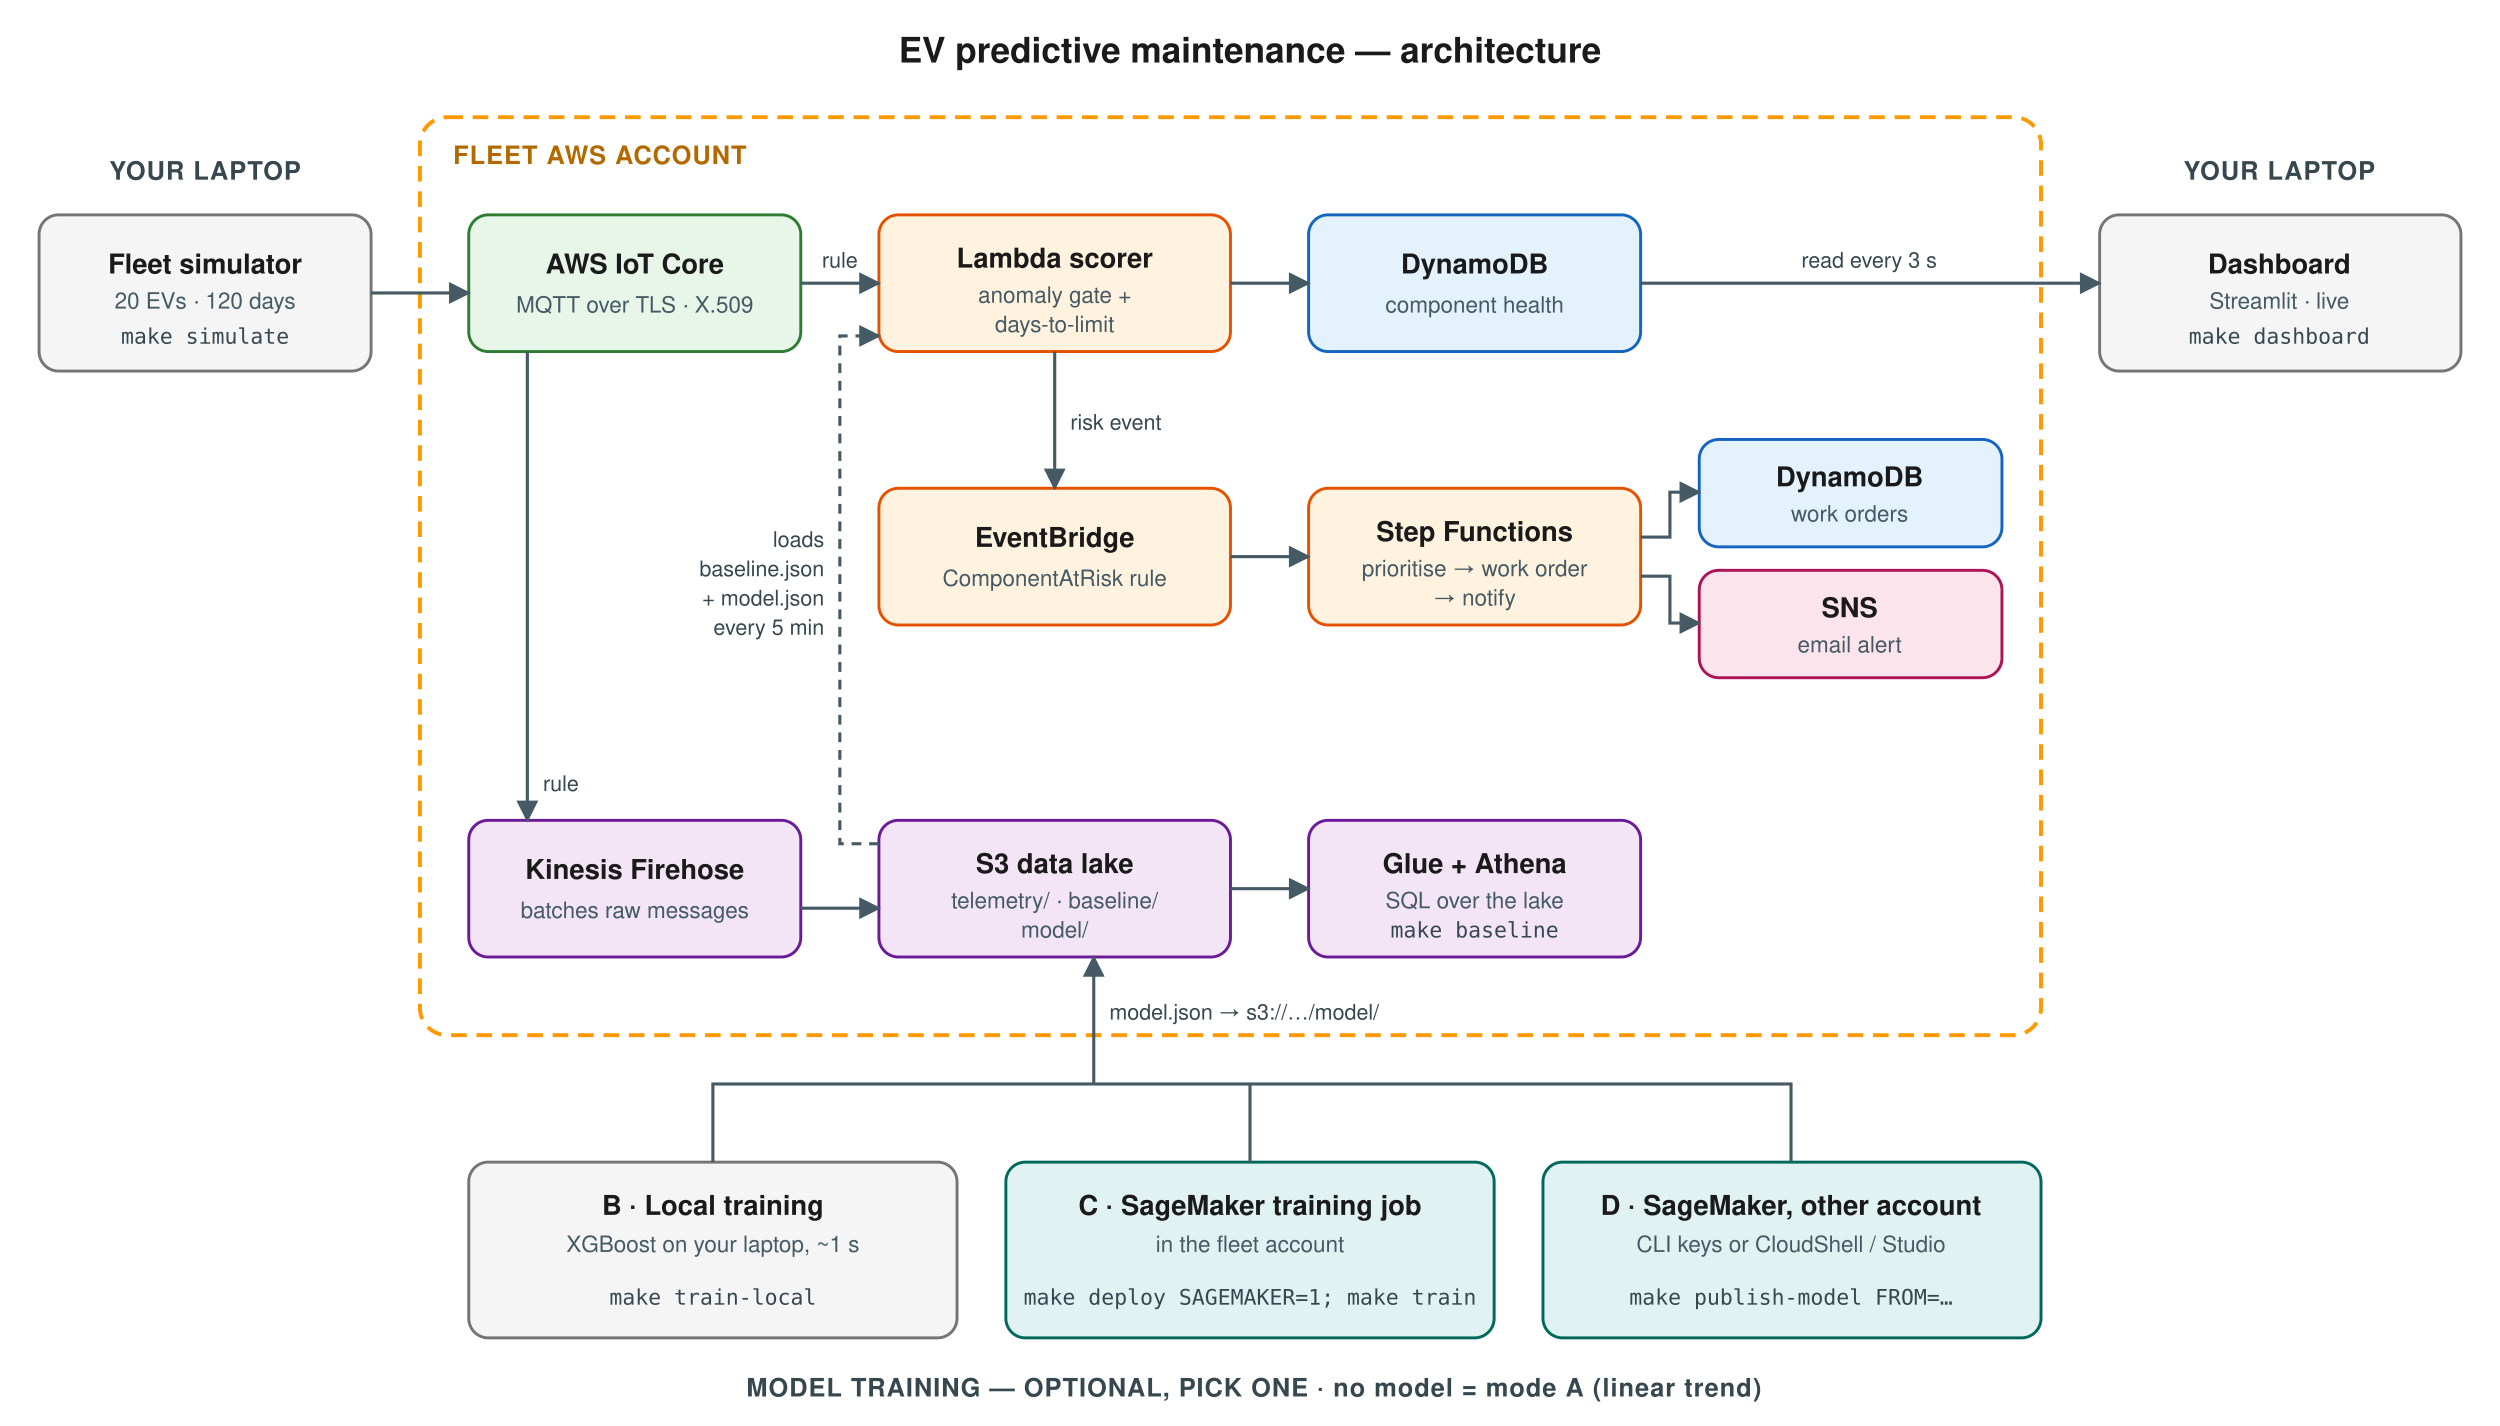
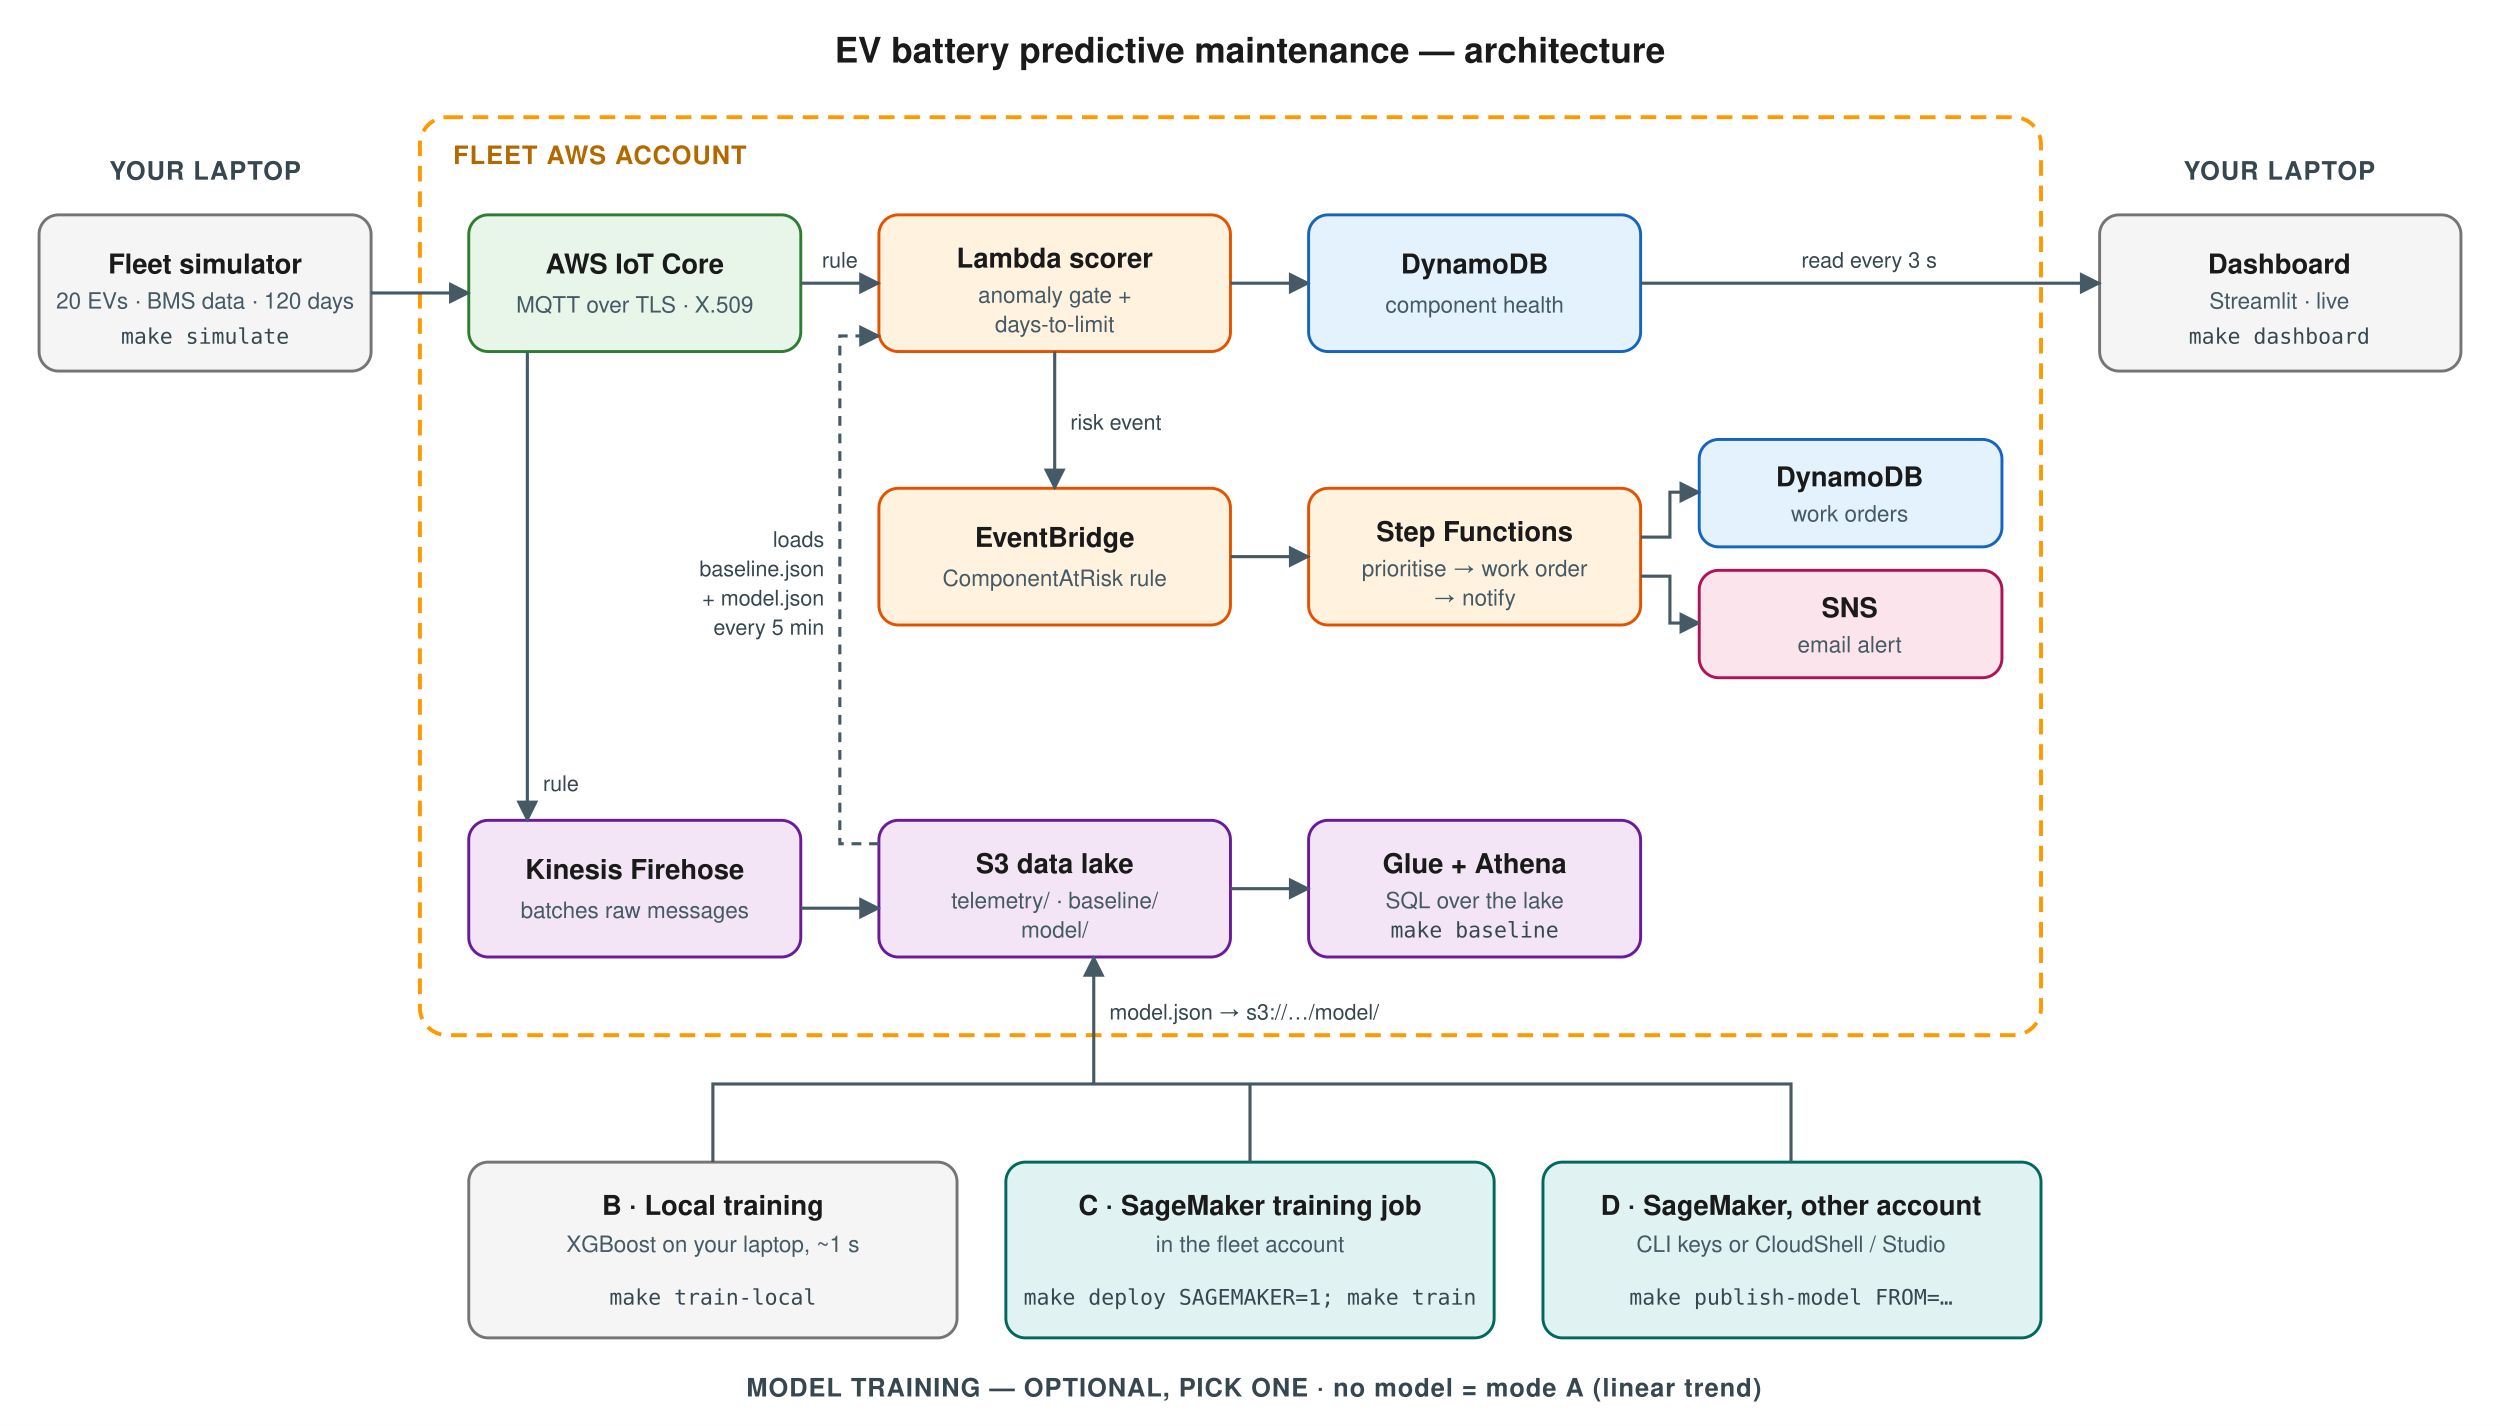
<svg xmlns="http://www.w3.org/2000/svg" width="1280" height="730" viewBox="0 0 1280 730" font-family="-apple-system, 'Segoe UI', Helvetica, Arial, sans-serif">
  <defs>
    <marker id="arrow" viewBox="0 0 10 10" refX="9" refY="5" markerWidth="7" markerHeight="7" orient="auto-start-reverse">
      <path d="M0,0 L10,5 L0,10 z" fill="#455A64" />
    </marker>
    <style>
      .title { font-size: 14px; font-weight: 600; fill: #1a1a1a; }
      .sub { font-size: 11.5px; fill: #455A64; }
      .cmd { font-size: 11px; fill: #37474F; font-family: Menlo, Consolas, monospace; }
      .lbl { font-size: 11px; fill: #37474F; }
      .zone { font-size: 13px; font-weight: 700; fill: #37474F; letter-spacing: 0.5px; }
      .wire { stroke: #455A64; stroke-width: 1.6; fill: none; marker-end: url(#arrow); }
      .wire-dash { stroke: #455A64; stroke-width: 1.6; fill: none; stroke-dasharray: 5 4; marker-end: url(#arrow); }
      .laptop { fill: #F5F5F5; stroke: #757575; }
      .iot { fill: #E8F5E9; stroke: #2E7D32; }
      .compute { fill: #FFF3E0; stroke: #E65100; }
      .db { fill: #E3F2FD; stroke: #1565C0; }
      .lake { fill: #F3E5F5; stroke: #6A1B9A; }
      .notify { fill: #FCE4EC; stroke: #AD1457; }
      .ml { fill: #E0F2F1; stroke: #00695C; }
    </style>
  </defs>
  <rect width="1280" height="730" fill="#FFFFFF" />
-   <text x="640" y="32" text-anchor="middle" style="font-size:18px;font-weight:700;fill:#1a1a1a">EV predictive maintenance — architecture</text>
+   <text x="640" y="32" text-anchor="middle" style="font-size:18px;font-weight:700;fill:#1a1a1a">EV battery predictive maintenance — architecture</text>
  <text x="105" y="92" text-anchor="middle" class="zone">YOUR LAPTOP</text>
  <text x="1167" y="92" text-anchor="middle" class="zone">YOUR LAPTOP</text>
  <rect x="215" y="60" width="830" height="470" rx="14" fill="none" stroke="#FF9900" stroke-width="2" stroke-dasharray="8 5" />
  <text x="232" y="84" class="zone" style="fill:#B26A00">FLEET AWS ACCOUNT</text>
  <rect x="20" y="110" width="170" height="80" rx="10" class="laptop" stroke-width="1.5" />
  <text x="105" y="140" text-anchor="middle" class="title">Fleet simulator</text>
-   <text x="105" y="158" text-anchor="middle" class="sub">20 EVs · 120 days</text>
+   <text x="105" y="158" text-anchor="middle" class="sub">20 EVs · BMS data · 120 days</text>
  <text x="105" y="176" text-anchor="middle" class="cmd">make simulate</text>
  <rect x="1075" y="110" width="185" height="80" rx="10" class="laptop" stroke-width="1.5" />
  <text x="1167" y="140" text-anchor="middle" class="title">Dashboard</text>
  <text x="1167" y="158" text-anchor="middle" class="sub">Streamlit · live</text>
  <text x="1167" y="176" text-anchor="middle" class="cmd">make dashboard</text>
  <rect x="240" y="110" width="170" height="70" rx="10" class="iot" stroke-width="1.5" />
  <text x="325" y="140" text-anchor="middle" class="title">AWS IoT Core</text>
  <text x="325" y="160" text-anchor="middle" class="sub">MQTT over TLS · X.509</text>
  <rect x="450" y="110" width="180" height="70" rx="10" class="compute" stroke-width="1.5" />
  <text x="540" y="137" text-anchor="middle" class="title">Lambda scorer</text>
  <text x="540" y="155" text-anchor="middle" class="sub">anomaly gate +</text>
  <text x="540" y="170" text-anchor="middle" class="sub">days-to-limit</text>
  <rect x="670" y="110" width="170" height="70" rx="10" class="db" stroke-width="1.5" />
  <text x="755" y="140" text-anchor="middle" class="title">DynamoDB</text>
  <text x="755" y="160" text-anchor="middle" class="sub">component health</text>
  <rect x="450" y="250" width="180" height="70" rx="10" class="compute" stroke-width="1.5" />
  <text x="540" y="280" text-anchor="middle" class="title">EventBridge</text>
  <text x="540" y="300" text-anchor="middle" class="sub">ComponentAtRisk rule</text>
  <rect x="670" y="250" width="170" height="70" rx="10" class="compute" stroke-width="1.5" />
  <text x="755" y="277" text-anchor="middle" class="title">Step Functions</text>
  <text x="755" y="295" text-anchor="middle" class="sub">prioritise → work order</text>
  <text x="755" y="310" text-anchor="middle" class="sub">→ notify</text>
  <rect x="870" y="225" width="155" height="55" rx="10" class="db" stroke-width="1.5" />
  <text x="947" y="249" text-anchor="middle" class="title">DynamoDB</text>
  <text x="947" y="267" text-anchor="middle" class="sub">work orders</text>
  <rect x="870" y="292" width="155" height="55" rx="10" class="notify" stroke-width="1.5" />
  <text x="947" y="316" text-anchor="middle" class="title">SNS</text>
  <text x="947" y="334" text-anchor="middle" class="sub">email alert</text>
  <rect x="240" y="420" width="170" height="70" rx="10" class="lake" stroke-width="1.5" />
  <text x="325" y="450" text-anchor="middle" class="title">Kinesis Firehose</text>
  <text x="325" y="470" text-anchor="middle" class="sub">batches raw messages</text>
  <rect x="450" y="420" width="180" height="70" rx="10" class="lake" stroke-width="1.5" />
  <text x="540" y="447" text-anchor="middle" class="title">S3 data lake</text>
  <text x="540" y="465" text-anchor="middle" class="sub">telemetry/ · baseline/</text>
  <text x="540" y="480" text-anchor="middle" class="sub">model/</text>
  <rect x="670" y="420" width="170" height="70" rx="10" class="lake" stroke-width="1.5" />
  <text x="755" y="447" text-anchor="middle" class="title">Glue + Athena</text>
  <text x="755" y="465" text-anchor="middle" class="sub">SQL over the lake</text>
  <text x="755" y="480" text-anchor="middle" class="cmd">make baseline</text>
  <path d="M190,150 H240" class="wire" />
  <path d="M410,145 H450" class="wire" />
  <text x="430" y="137" text-anchor="middle" class="lbl">rule</text>
  <path d="M630,145 H670" class="wire" />
  <path d="M840,145 H1075" class="wire" />
  <text x="957" y="137" text-anchor="middle" class="lbl">read every 3 s</text>
  <path d="M540,180 V250" class="wire" />
  <text x="548" y="220" class="lbl">risk event</text>
  <path d="M630,285 H670" class="wire" />
  <path d="M840,275 H855 V252 H870" class="wire" />
  <path d="M840,295 H855 V319 H870" class="wire" />
  <path d="M270,180 V420" class="wire" />
  <text x="278" y="405" class="lbl">rule</text>
  <path d="M410,465 H450" class="wire" />
  <path d="M630,455 H670" class="wire" />
  <path d="M450,432 H430 V172 H450" class="wire-dash" />
  <text x="422" y="280" text-anchor="end" class="lbl">loads</text>
  <text x="422" y="295" text-anchor="end" class="lbl">baseline.json</text>
  <text x="422" y="310" text-anchor="end" class="lbl">+ model.json</text>
  <text x="422" y="325" text-anchor="end" class="lbl">every 5 min</text>
  <text x="642" y="715" text-anchor="middle" class="zone">MODEL TRAINING — OPTIONAL, PICK ONE  ·  no model = mode A (linear trend)</text>
  <rect x="240" y="595" width="250" height="90" rx="10" class="laptop" stroke-width="1.5" />
  <text x="365" y="622" text-anchor="middle" class="title">B · Local training</text>
  <text x="365" y="641" text-anchor="middle" class="sub">XGBoost on your laptop, ~1 s</text>
  <text x="365" y="668" text-anchor="middle" class="cmd">make train-local</text>
  <rect x="515" y="595" width="250" height="90" rx="10" class="ml" stroke-width="1.5" />
  <text x="640" y="622" text-anchor="middle" class="title">C · SageMaker training job</text>
  <text x="640" y="641" text-anchor="middle" class="sub">in the fleet account</text>
  <text x="640" y="668" text-anchor="middle" class="cmd">make deploy SAGEMAKER=1; make train</text>
  <rect x="790" y="595" width="255" height="90" rx="10" class="ml" stroke-width="1.5" />
  <text x="917" y="622" text-anchor="middle" class="title">D · SageMaker, other account</text>
  <text x="917" y="641" text-anchor="middle" class="sub">CLI keys or CloudShell / Studio</text>
  <text x="917" y="668" text-anchor="middle" class="cmd">make publish-model FROM=…</text>
  <path d="M365,595 V555 H917 V595" fill="none" stroke="#455A64" stroke-width="1.6" />
  <path d="M640,595 V555" fill="none" stroke="#455A64" stroke-width="1.6" />
  <path d="M560,555 V490" class="wire" />
  <text x="568" y="522" class="lbl">model.json → s3://…/model/</text>
</svg>
